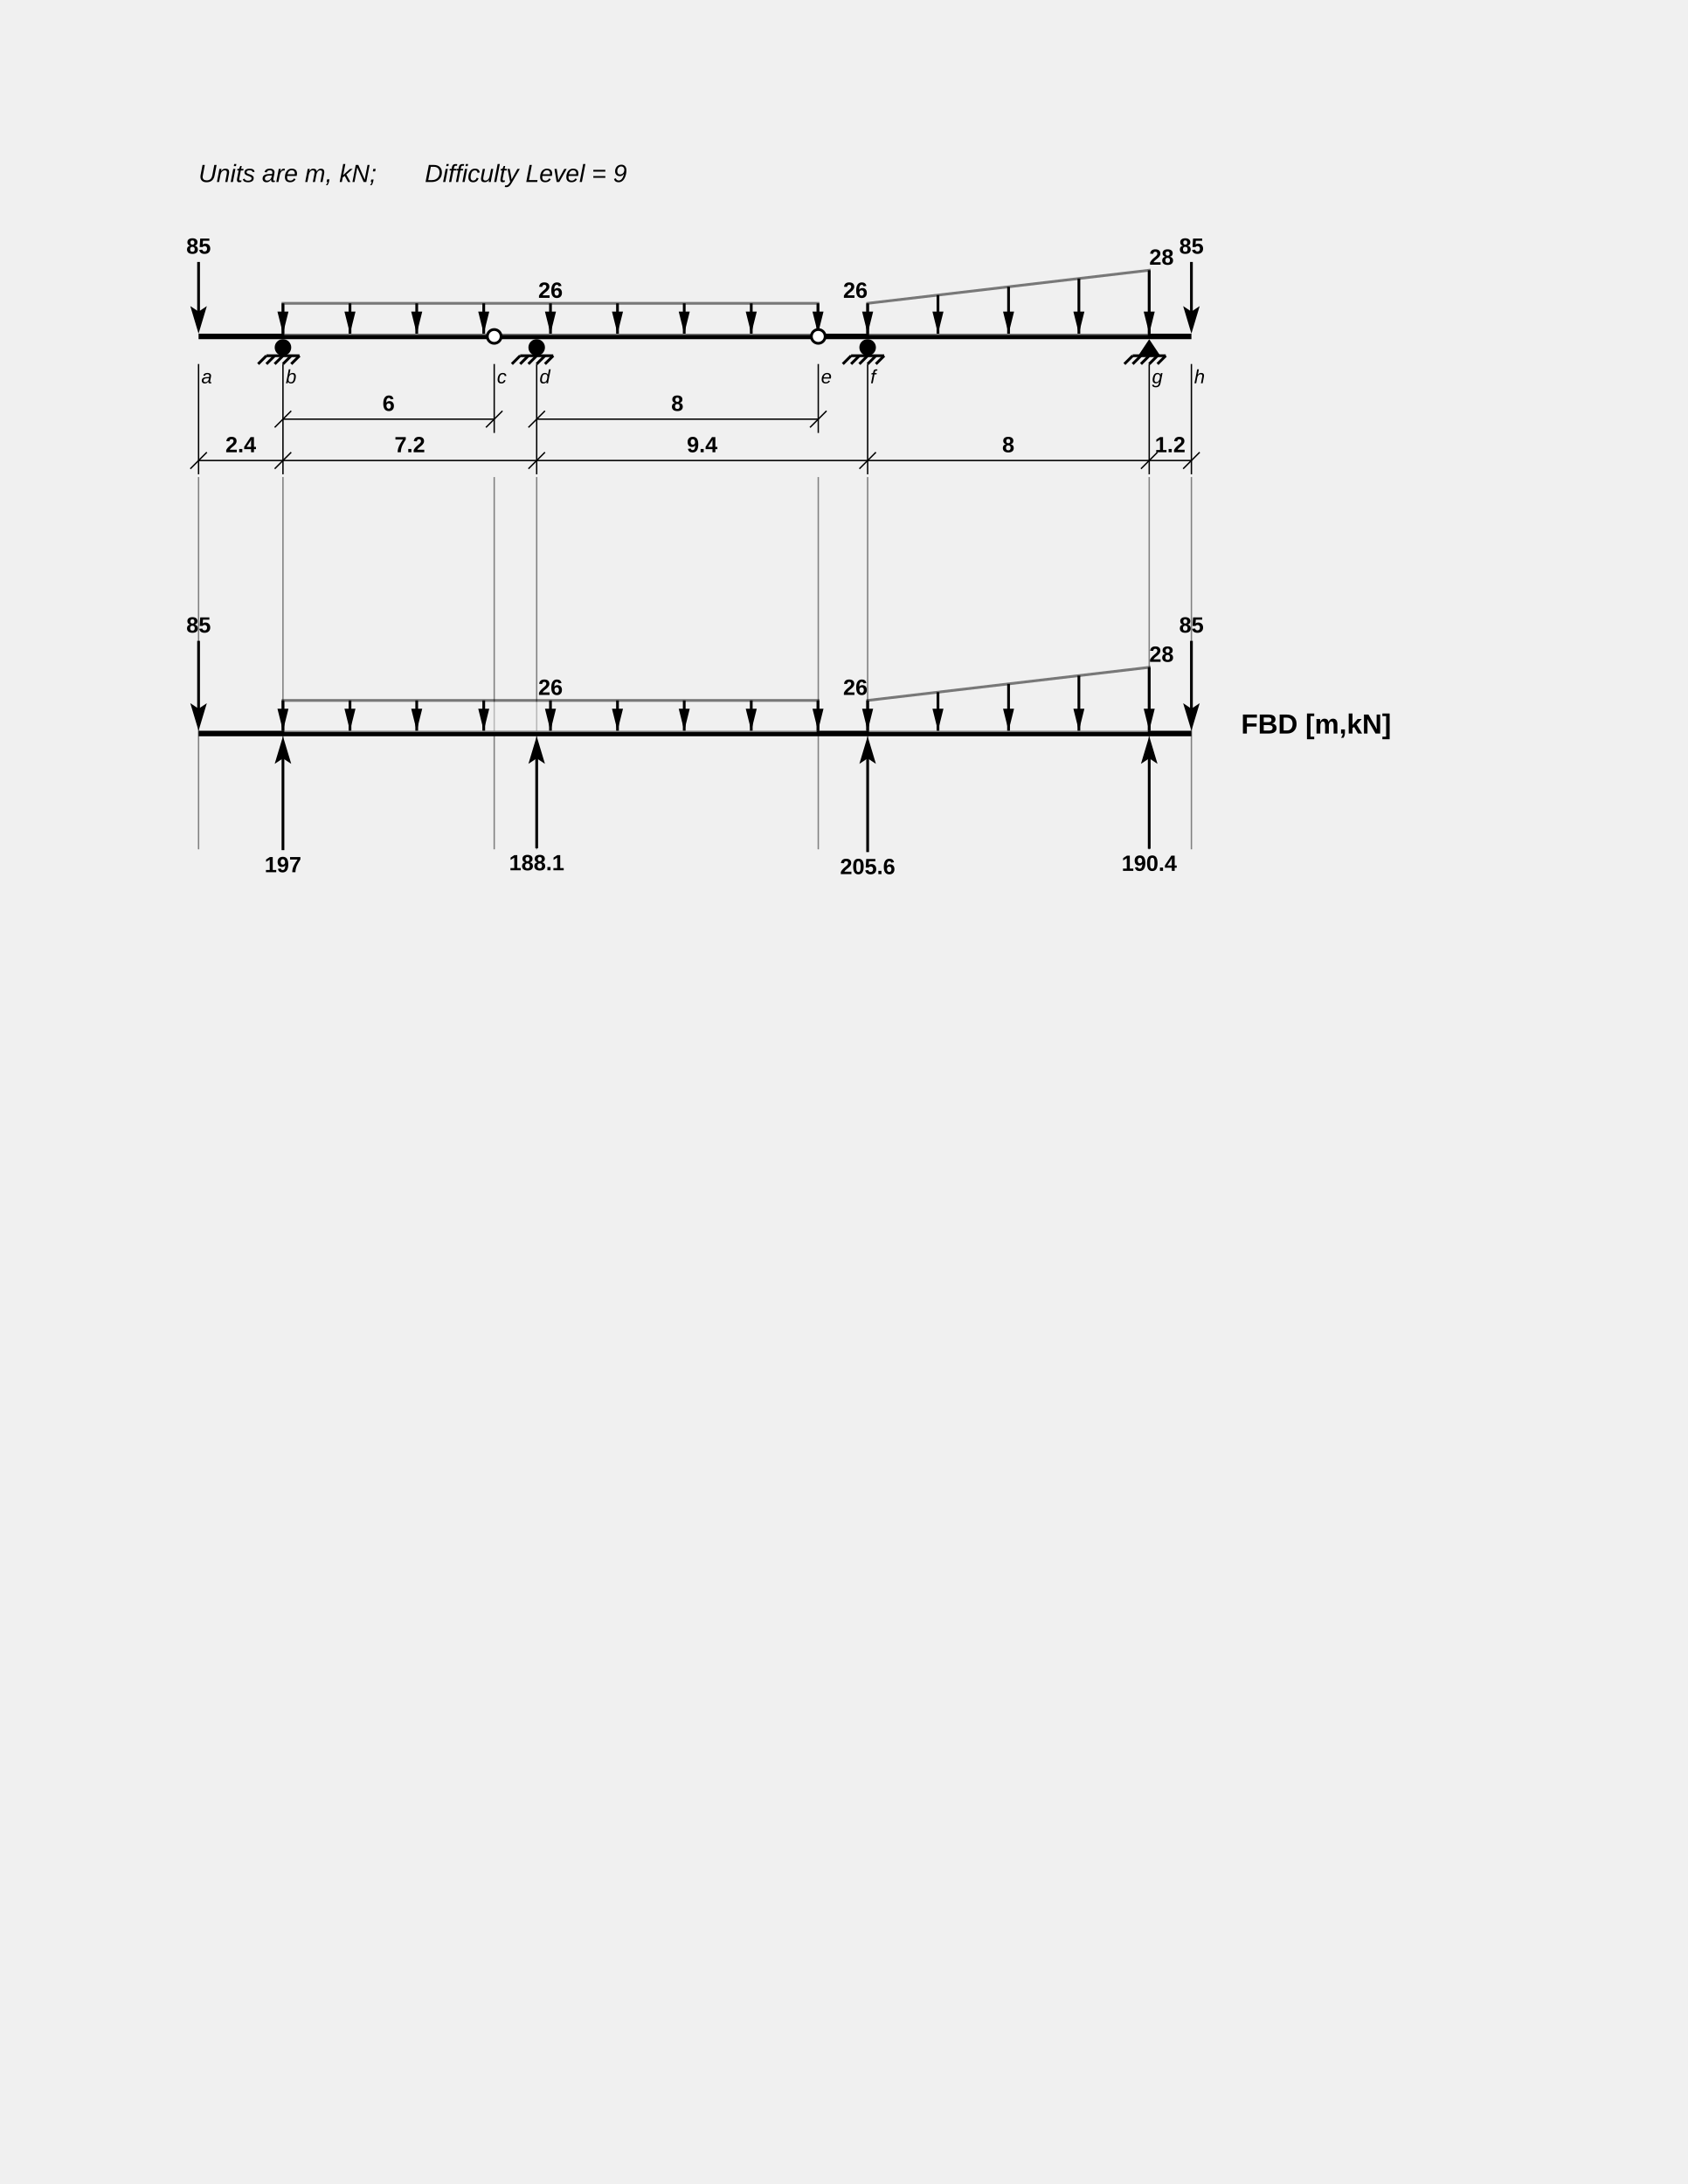
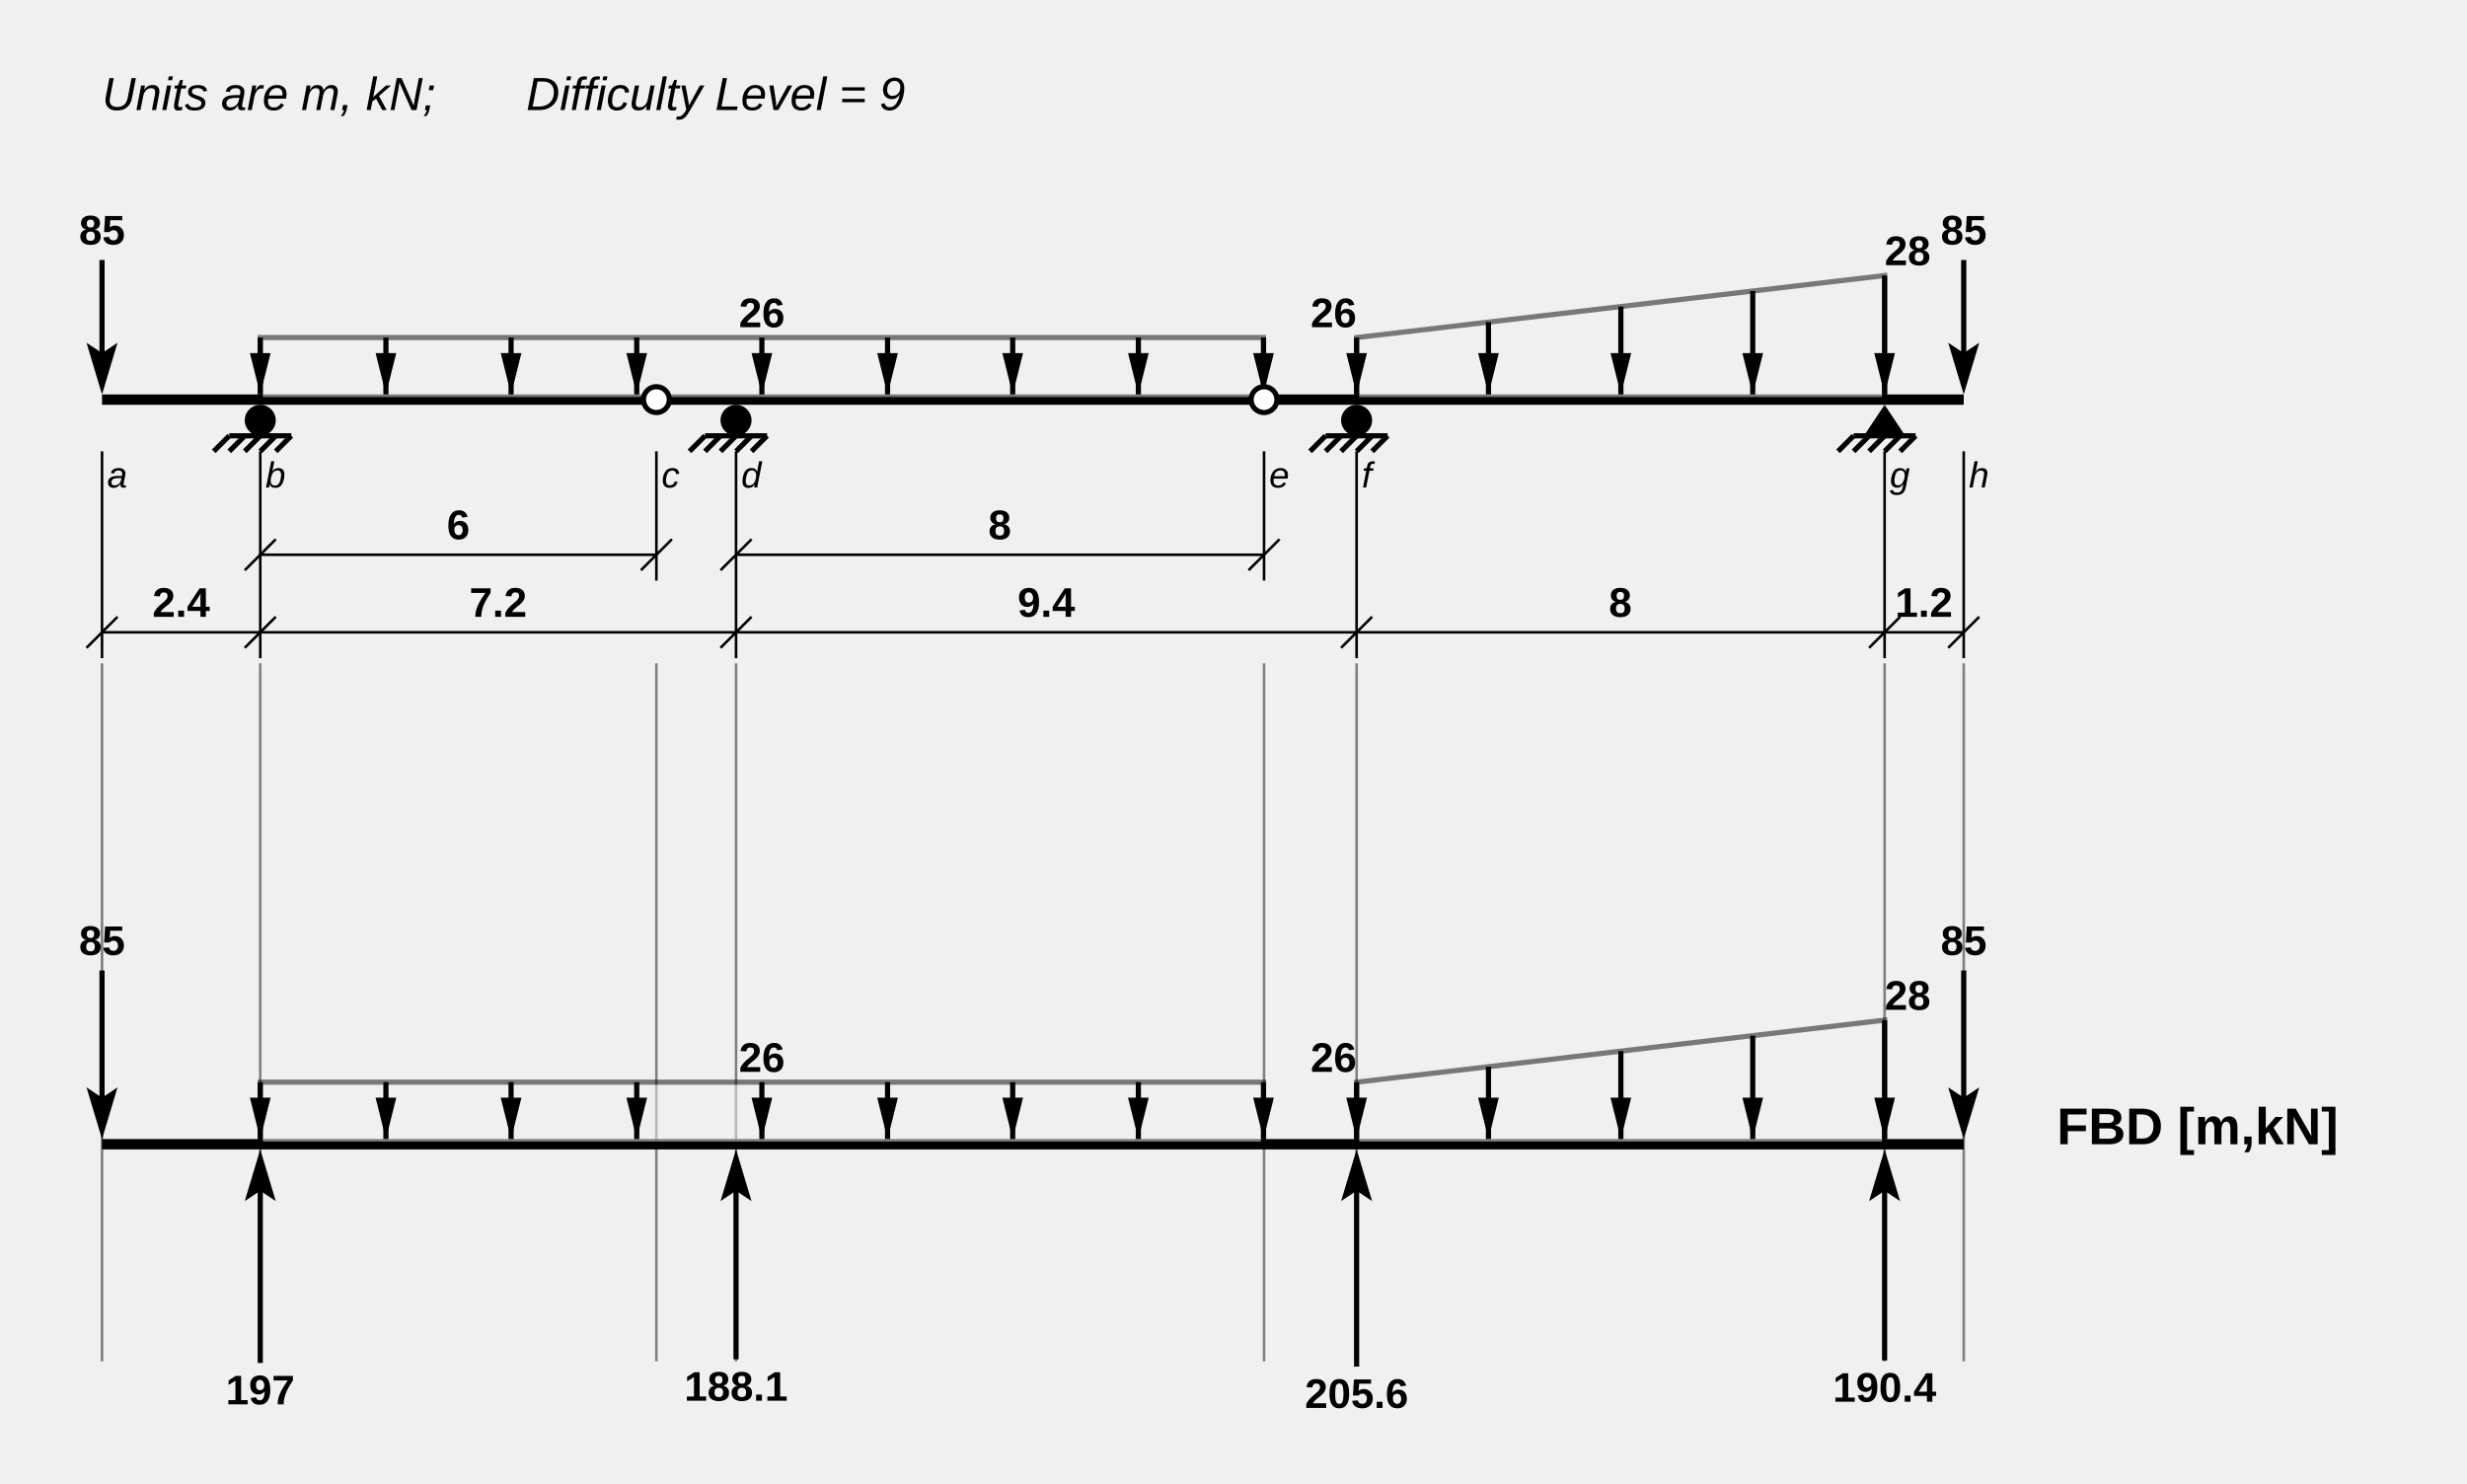
- <svg xmlns="http://www.w3.org/2000/svg" xmlns:xlink="http://www.w3.org/1999/xlink" version="1.1" width="8.5in" height="11.0in" viewBox="0 0 612 792">
-   <defs>
-     <style type="text/css">
+ <svg xmlns="http://www.w3.org/2000/svg" xmlns:xlink="http://www.w3.org/1999/xlink" id="svg329" viewBox="0 0 476.993 286.803" height="3.983in" width="6.625in" version="1.1">
+   <defs id="defs61">
+     <style id="style2" type="text/css">
    .elem {
	stroke-width: 2.0;
	stroke: black;
	}
    path.dim {
       stroke-width: 0.5;
       stroke: black;
       }
    path.guides {
       stroke-width: 0.5;
       stroke: grey;
       }
    text.dwglabel {
       font-family: Verdana, Arial;
       font-size: 10px;
       font-weight: bold;
       fill: black;
       text-align: center;
       text-anchor: start;
       }
    text.dim {
       font-family: Verdana, Arial;
       font-size: 8px;
       font-weight: bold;
       fill: black;
       text-align: center;
       text-anchor: middle;
       }
    text.guides {
       font-family: Verdana, Arial;
       font-size: 8px;
       font-weight: normal;
       font-style: italic;
       fill: black;
       text-align: center;
       text-anchor: middle;
       }
    text.vmlabel {
       font-family: Verdana, Arial;
       font-size: 8px;
       font-style: italic;
       fill: black;
       }
    text.notes {
       font-family: Verdana, Arial;
       font-size: 9px;
       font-weight: normal;
       font-style: italic;
       fill: black;
       text-align: center;
       text-anchor: left;
       }
    text.ptlabel {
       font-family: Verdana, Arial;
       font-size: 7px;
       font-style: italic;
       fill: black;
       text-align: center;
       text-anchor: start;
       }
     path.cload {
       fill: none;
       stroke-width: 1;
       stroke: black; 
       marker-end: url(#CLArrowEnd);
     }
      path.mload {
       fill: none;
       stroke-width: 1;
       stroke: black; 
       marker-end: url(#MLArrowEnd);
     }
      path.mloadInkscape {
       fill: none;
       stroke-width: 1;
       stroke: black; 
       marker-end: url(#MLArrowStart);
     }
     polygon.dload {
       fill: rgb(240,240,240);
       opacity: 0.5; /* if &lt; 1, REALLY slows down printing of the pdfs */
       stroke-width: 1;
       stroke: black; 
     }
     path.dload {
       fill: none;
       stroke-width: 1;
       stroke: black; 
       marker-end: url(#DLArrowEnd);
     }
     path.dloadna {
       fill: none;
       stroke-width: 1;
       stroke: black; 
     }
     path.vdiag {
       fill: url(#crosshatch45);
       stroke-width: 1;
       stroke: black; 
     }
     path.mdiag {
       fill: url(#crosshatch45);
       stroke-width: 1;
       stroke: black; 
     }

    </style>
-     <g id="PinnedSupport" transform="translate(0,1.0)">
-       <path d="M 0 0 l 4 6 l -8 0 z" stroke="black" stroke-width="0" fill="black" opacity="1.0" />
-       <path d="M -6 6 l 12 0" stroke="black" stroke-width="1" fill="none" />
-       <path d="M 6 6 l -3 3 m 0 -3 l -3 3 m 0 -3 l -3 3 m 0 -3 l -3 3 m 0 -3 l -3 3" stroke="black" stroke-width="1" fill="none" />
-     </g>
-     <g id="RollerSupport" transform="translate(0,1.0)">
-       <circle cx="0" cy="3" r="3" stroke="black" stroke-width="0" fill="black" opacity="1.0" />
-       <path d="M -6 6 l 12 0" stroke="black" stroke-width="1" fill="none" />
-       <path d="M 6 6 l -3 3 m 0 -3 l -3 3 m 0 -3 l -3 3 m 0 -3 l -3 3 m 0 -3 l -3 3" stroke="black" stroke-width="1" fill="none" />
-     </g>
-     <g id="LFixedSupport" transform="translate(-0.5,0)">
-       <path d="M 0 -6 l 0 12" stroke="black" stroke-width="1" fill="none" />
-       <path d="M 0 -6 l -3 3 m 3 0 l -3 3 m 3 0 l -3 3 m 3 0 l -3 3 m 3 0 l -3 3" stroke="black" stroke-width="1" fill="none" />
+     <g transform="translate(0,1)" id="PinnedSupport">
+       <path style="opacity:1;fill:#000000;stroke:#000000;stroke-width:0" id="path4" d="M 0,0 4,6 H -4 Z" />
+       <path style="fill:none;stroke:#000000;stroke-width:1" id="path6" d="M -6,6 H 6" />
+       <path style="fill:none;stroke:#000000;stroke-width:1" id="path8" d="M 6,6 3,9 M 3,6 0,9 M 0,6 -3,9 m 0,-3 -3,3 m 0,-3 -3,3" />
+     </g>
+     <g transform="translate(0,1)" id="RollerSupport">
+       <circle style="opacity:1;fill:#000000;stroke:#000000;stroke-width:0" id="circle11" r="3" cy="3" cx="0" />
+       <path style="fill:none;stroke:#000000;stroke-width:1" id="path13" d="M -6,6 H 6" />
+       <path style="fill:none;stroke:#000000;stroke-width:1" id="path15" d="M 6,6 3,9 M 3,6 0,9 M 0,6 -3,9 m 0,-3 -3,3 m 0,-3 -3,3" />
+     </g>
+     <g transform="translate(-0.5)" id="LFixedSupport">
+       <path style="fill:none;stroke:#000000;stroke-width:1" id="path18" d="M 0,-6 V 6" />
+       <path style="fill:none;stroke:#000000;stroke-width:1" id="path20" d="m 0,-6 -3,3 m 3,0 -3,3 m 3,0 -3,3 m 3,0 -3,3 m 3,0 -3,3" />
    </g>
    <g id="RFixedSupport">
-       <use xlink:href="#LFixedSupport" transform="scale(-1,1)" />
+       <use height="100%" width="100%" y="0" x="0" id="use23" transform="scale(-1,1)" xlink:href="#LFixedSupport" />
    </g>
    <g id="Hinge">
-       <circle cx="0" cy="0" r="2.5" stroke="black" stroke-width="1" fill="white" />
+       <circle style="fill:#ffffff;stroke:#000000;stroke-width:1" id="circle26" r="2.5" cy="0" cx="0" />
    </g>
    <g id="ShearRelease">
-       <rect x="-3" y="-6" width="6" height="12" stroke="none" fill="white" />
-       <circle cx="0" cy="-6" r="2" stroke="black" strokewidth="0.5" fill="white" />
-       <circle cx="0" cy="0" r="2" stroke="black" strokewidth="0.5" fill="white" />
-       <circle cx="0" cy="6" r="2" stroke="black" strokewidth="0.5" fill="white" />
-       <path d="M -3 -9 l 0 18 M 3 -9 l 0 18" stroke="black" stroke-width="1" />
-     </g>
-     <marker id="DLArrowStart" markerUnits="userSpaceOnUse" markerWidth="8" markerHeight="4" orient="auto" viewBox="0 0 8 4" refX="0" refY="2">
-       <path d="M 0 2 l 8 -2 l 0 4 z" />
-     </marker>
-     <marker id="DLArrowEnd" markerUnits="userSpaceOnUse" markerWidth="8" markerHeight="4" orient="auto" viewBox="0 0 8 4" refX="8" refY="2">
-       <path d="M 0 0 l 8 2 l -8 2 z" />
-     </marker>
-     <marker id="CLArrowStart" markerUnits="userSpaceOnUse" markerWidth="10.0" markerHeight="6" orient="auto" viewBox="0 0 10 6" refX="3.0" refY="3">
-       <path d="M 0 3 l 10 -3 l -2 3 l 2 3 z" />
-     </marker>
-     <marker id="CLArrowEnd" markerUnits="userSpaceOnUse" markerWidth="10.0" markerHeight="6" orient="auto" viewBox="0 0 10 6" refX="7.0" refY="3">
-       <path d="M 0 0 l 10 3 l -10 3 l 2 -3 z" />
-     </marker>
-     <marker id="MLArrowStart" markerUnits="userSpaceOnUse" markerWidth="10.0" markerHeight="6" orient="auto" viewBox="0 0 10 6" refX="8" refY="3">
-       <path d="M 10 0 l -10 3 l 10 3 l -2 -3 z" />
-     </marker>
-     <marker id="MLArrowEnd" markerUnits="userSpaceOnUse" markerWidth="10.0" markerHeight="6" orient="auto" viewBox="0 0 10 6" refX="2" refY="3">
-       <path d="M 0 0 l 10 3 l -10 3 l 2 -3 z" />
-     </marker>
-     <pattern id="crosshatch45" patternUnits="userSpaceOnUse" x="0" y="0" width="10" height="10" viewBox="0 0 10 10">
-       <path d="M 0 0 L 10 10" fill="none" stroke="grey" stroke-width="0.2" />
+       <rect style="fill:#ffffff;stroke:none" id="rect29" height="12" width="6" y="-6" x="-3" />
+       <circle style="fill:#ffffff;stroke:#000000" id="circle31" strokewidth="0.5" r="2" cy="-6" cx="0" />
+       <circle style="fill:#ffffff;stroke:#000000" id="circle33" strokewidth="0.5" r="2" cy="0" cx="0" />
+       <circle style="fill:#ffffff;stroke:#000000" id="circle35" strokewidth="0.5" r="2" cy="6" cx="0" />
+       <path style="stroke:#000000;stroke-width:1" id="path37" d="M -3,-9 V 9 M 3,-9 V 9" />
+     </g>
+     <marker refY="2" refX="0" viewBox="0 0 8 4" orient="auto" markerHeight="4" markerWidth="8" markerUnits="userSpaceOnUse" id="DLArrowStart">
+       <path id="path40" d="M 0,2 8,0 v 4 z" />
+     </marker>
+     <marker refY="2" refX="8" viewBox="0 0 8 4" orient="auto" markerHeight="4" markerWidth="8" markerUnits="userSpaceOnUse" id="DLArrowEnd">
+       <path id="path43" d="M 0,0 8,2 0,4 Z" />
+     </marker>
+     <marker refY="3" refX="3" viewBox="0 0 10 6" orient="auto" markerHeight="6" markerWidth="10" markerUnits="userSpaceOnUse" id="CLArrowStart">
+       <path id="path46" d="M 0,3 10,0 8,3 10,6 Z" />
+     </marker>
+     <marker refY="3" refX="7" viewBox="0 0 10 6" orient="auto" markerHeight="6" markerWidth="10" markerUnits="userSpaceOnUse" id="CLArrowEnd">
+       <path id="path49" d="M 0,0 10,3 0,6 2,3 Z" />
+     </marker>
+     <marker refY="3" refX="8" viewBox="0 0 10 6" orient="auto" markerHeight="6" markerWidth="10" markerUnits="userSpaceOnUse" id="MLArrowStart">
+       <path id="path52" d="M 10,0 0,3 10,6 8,3 Z" />
+     </marker>
+     <marker refY="3" refX="2" viewBox="0 0 10 6" orient="auto" markerHeight="6" markerWidth="10" markerUnits="userSpaceOnUse" id="MLArrowEnd">
+       <path id="path55" d="M 0,0 10,3 0,6 2,3 Z" />
+     </marker>
+     <pattern viewBox="0 0 10 10" height="10" width="10" y="0" x="0" patternUnits="userSpaceOnUse" id="crosshatch45">
+       <path id="path58" stroke-width="0.2" stroke="grey" fill="none" d="M 0 0 L 10 10" />
    </pattern>
  </defs>
-   <g transform="translate(72.0,122.0)">
-     <path class="elem" d="M 0 0 l 360.0 0" />
-     <g transform="translate(30.6,0.0)">
-       <polygon points="0,0 0,-12.0 194.0,-12.0 194.0,0" class="dload" />
-       <path class="dload" d="M 0.0 -12.0 L 0.0 -1.0" />
-       <path class="dload" d="M 24.3 -12.0 L 24.3 -1.0" />
-       <path class="dload" d="M 48.5 -12.0 L 48.5 -1.0" />
-       <path class="dload" d="M 72.8 -12.0 L 72.8 -1.0" />
-       <path class="dload" d="M 97.0 -12.0 L 97.0 -1.0" />
-       <path class="dload" d="M 121.3 -12.0 L 121.3 -1.0" />
-       <path class="dload" d="M 145.5 -12.0 L 145.5 -1.0" />
-       <path class="dload" d="M 169.8 -12.0 L 169.8 -1.0" />
-       <path class="dload" d="M 194.0 -12.0 L 194.0 -1.0" />
-       <text style="text-anchor: middle;" dx="0.0" dy="-2.0" y="-12.0" x="97.0" class="dim">26</text>
-     </g>
-     <g transform="translate(242.6,0.0)">
-       <polygon points="0,0 0,-12.0 102.1,-24.0 102.1,0" class="dload" />
-       <path class="dload" d="M 0.0 -12.0 L 0.0 -1.0" />
-       <path class="dload" d="M 25.5 -15.0 L 25.5 -1.0" />
-       <path class="dload" d="M 51.1 -18.0 L 51.1 -1.0" />
-       <path class="dload" d="M 76.6 -21.0 L 76.6 -1.0" />
-       <path class="dload" d="M 102.1 -24.0 L 102.1 -1.0" />
-       <text style="text-anchor: end;" dx="0.0" dy="-2.0" y="-12.0" x="0.0" class="dim">26</text>
-       <text style="text-anchor: start;" dx="0.0" dy="-2.0" y="-24.0" x="102.1" class="dim">28</text>
-     </g>
-     <g transform="translate(0.0,-1.0)">
-       <path class="cload" d="M 0 -26.0 l 0 23.0" />
-       <text y="-26.0" x="0" class="dim" dy="-3.0">85</text>
-     </g>
-     <g transform="translate(360.0,-1.0)">
-       <path class="cload" d="M 0 -26.0 l 0 23.0" />
-       <text y="-26.0" x="0" class="dim" dy="-3.0">85</text>
-     </g>
-     <use y="0" x="30.6" xlink:href="#RollerSupport" />
-     <use y="0" x="107.2" xlink:href="#Hinge" />
-     <use y="0" x="122.6" xlink:href="#RollerSupport" />
-     <use y="0" x="224.7" xlink:href="#Hinge" />
-     <use y="0" x="242.6" xlink:href="#RollerSupport" />
-     <use y="0" x="344.7" xlink:href="#PinnedSupport" />
-     <path class="dim" d="M 107.2 10.0 l 0 25.0" />
-     <path class="dim" d="M 30.6 30.0 l 76.6 0" />
-     <path class="dim" d="M 30.6 30.0 m -3.0 3.0 l 6.0 -6.0" />
-     <path class="dim" d="M 107.2 30.0 m -3.0 3.0 l 6.0 -6.0" />
-     <text y="30.0" x="68.9" class="dim" dy="-3.0">6</text>
-     <path class="dim" d="M 224.7 10.0 l 0 25.0" />
-     <path class="dim" d="M 122.6 30.0 l 102.1 0" />
-     <path class="dim" d="M 122.6 30.0 m -3.0 3.0 l 6.0 -6.0" />
-     <path class="dim" d="M 224.7 30.0 m -3.0 3.0 l 6.0 -6.0" />
-     <text y="30.0" x="173.6" class="dim" dy="-3.0">8</text>
-     <path class="dim" d="M 0.0 10.0 l 0 40.0" />
-     <path class="dim" d="M 30.6 10.0 l 0 40.0" />
-     <path class="dim" d="M 0.0 45.0 l 30.6 0" />
-     <path class="dim" d="M 0.0 45.0 m -3.0 3.0 l 6.0 -6.0" />
-     <path class="dim" d="M 30.6 45.0 m -3.0 3.0 l 6.0 -6.0" />
-     <text y="45.0" x="15.3" class="dim" dy="-3.0">2.4</text>
-     <path class="dim" d="M 122.6 10.0 l 0 40.0" />
-     <path class="dim" d="M 30.6 45.0 l 91.9 0" />
-     <path class="dim" d="M 122.6 45.0 m -3.0 3.0 l 6.0 -6.0" />
-     <text y="45.0" x="76.6" class="dim" dy="-3.0">7.2</text>
-     <path class="dim" d="M 242.6 10.0 l 0 40.0" />
-     <path class="dim" d="M 122.6 45.0 l 120.0 0" />
-     <path class="dim" d="M 242.6 45.0 m -3.0 3.0 l 6.0 -6.0" />
-     <text y="45.0" x="182.6" class="dim" dy="-3.0">9.4</text>
-     <path class="dim" d="M 344.7 10.0 l 0 40.0" />
-     <path class="dim" d="M 242.6 45.0 l 102.1 0" />
-     <path class="dim" d="M 344.7 45.0 m -3.0 3.0 l 6.0 -6.0" />
-     <text y="45.0" x="293.6" class="dim" dy="-3.0">8</text>
-     <path class="dim" d="M 360.0 10.0 l 0 40.0" />
-     <path class="dim" d="M 344.7 45.0 l 15.3 0" />
-     <path class="dim" d="M 360.0 45.0 m -3.0 3.0 l 6.0 -6.0" />
-     <text y="45.0" x="352.3" class="dim" dy="-3.0">1.2</text>
-     <text y="17.0" x="0.0" class="ptlabel" dx="1.0">a</text>
-     <text y="17.0" x="30.6" class="ptlabel" dx="1.0">b</text>
-     <text y="17.0" x="107.2" class="ptlabel" dx="1.0">c</text>
-     <text y="17.0" x="122.6" class="ptlabel" dx="1.0">d</text>
-     <text y="17.0" x="224.7" class="ptlabel" dx="1.0">e</text>
-     <text y="17.0" x="242.6" class="ptlabel" dx="1.0">f</text>
-     <text y="17.0" x="344.7" class="ptlabel" dx="1.0">g</text>
-     <text y="17.0" x="360.0" class="ptlabel" dx="1.0">h</text>
-     <text y="-56.0" x="0" xml:space="preserve" class="notes">Units are m, kN;       Difficulty Level = 9</text>
-     <g id="fbd-guides" visibility="visible" transform="translate(0.0,0.0)">
-       <path class="guides" d="M 0.0 51.0 L 0.0 186.0 M 30.6 51.0 L 30.6 186.0 M 107.2 51.0 L 107.2 186.0 M 122.6 51.0 L 122.6 186.0 M 224.7 51.0 L 224.7 186.0 M 242.6 51.0 L 242.6 186.0 M 344.7 51.0 L 344.7 186.0 M 360.0 51.0 L 360.0 186.0" />
-     </g>
-     <g id="beam-fb-diagram" visibility="visible" transform="translate(0.0,144.0)">
-       <path class="elem" d="M 0 0 l 360.0 0" />
-       <g transform="translate(30.6,0.0)">
-         <polygon points="0,0 0,-12.0 194.0,-12.0 194.0,0" class="dload" />
-         <path class="dload" d="M 0.0 -12.0 L 0.0 -1.0" />
-         <path class="dload" d="M 24.3 -12.0 L 24.3 -1.0" />
-         <path class="dload" d="M 48.5 -12.0 L 48.5 -1.0" />
-         <path class="dload" d="M 72.8 -12.0 L 72.8 -1.0" />
-         <path class="dload" d="M 97.0 -12.0 L 97.0 -1.0" />
-         <path class="dload" d="M 121.3 -12.0 L 121.3 -1.0" />
-         <path class="dload" d="M 145.5 -12.0 L 145.5 -1.0" />
-         <path class="dload" d="M 169.8 -12.0 L 169.8 -1.0" />
-         <path class="dload" d="M 194.0 -12.0 L 194.0 -1.0" />
-         <text style="text-anchor: middle;" dx="0.0" dy="-2.0" y="-12.0" x="97.0" class="dim">26</text>
-       </g>
-       <g transform="translate(242.6,0.0)">
-         <polygon points="0,0 0,-12.0 102.1,-24.0 102.1,0" class="dload" />
-         <path class="dload" d="M 0.0 -12.0 L 0.0 -1.0" />
-         <path class="dload" d="M 25.5 -15.0 L 25.5 -1.0" />
-         <path class="dload" d="M 51.1 -18.0 L 51.1 -1.0" />
-         <path class="dload" d="M 76.6 -21.0 L 76.6 -1.0" />
-         <path class="dload" d="M 102.1 -24.0 L 102.1 -1.0" />
-         <text style="text-anchor: end;" dx="0.0" dy="-2.0" y="-12.0" x="0.0" class="dim">26</text>
-         <text style="text-anchor: start;" dx="0.0" dy="-2.0" y="-24.0" x="102.1" class="dim">28</text>
-       </g>
-       <g transform="translate(0.0,-1.0)">
-         <path class="cload" d="M 0 -32.6 l 0 29.6" />
-         <text y="-32.6" x="0" class="dim" dy="-3.0">85</text>
-       </g>
-       <g transform="translate(360.0,-1.0)">
-         <path class="cload" d="M 0 -32.6 l 0 29.6" />
-         <text y="-32.6" x="0" class="dim" dy="-3.0">85</text>
-       </g>
-       <g transform="translate(30.6,1.0)">
-         <path class="cload" d="M 0 41.3 l 0 -38.3" />
-         <text y="41.3" x="0" class="dim" dy="8.0">197</text>
-       </g>
-       <g transform="translate(122.6,1.0)">
-         <path class="cload" d="M 0 40.6 l 0 -37.6" />
-         <text y="40.6" x="0" class="dim" dy="8.0">188.1</text>
-       </g>
-       <g transform="translate(242.6,1.0)">
-         <path class="cload" d="M 0 42.0 l 0 -39.0" />
-         <text y="42.0" x="0" class="dim" dy="8.0">205.6</text>
-       </g>
-       <g transform="translate(344.7,1.0)">
-         <path class="cload" d="M 0 40.8 l 0 -37.8" />
-         <text y="40.8" x="0" class="dim" dy="8.0">190.4</text>
-       </g>
-       <text x="360.0" y="0" class="dwglabel" dx="18.0">FBD [m,kN]</text>
+   <g id="g327" transform="translate(19.70078,77.28184)">
+     <path style="stroke:#000000;stroke-width:2" id="path65" d="M 0,0 H 360" class="elem" />
+     <g id="g91" transform="translate(30.6)">
+       <polygon style="opacity:0.5;fill:#f0f0f0;stroke:#000000;stroke-width:1" id="polygon69" class="dload" points="194,-12 194,0 0,0 0,-12 " />
+       <path style="fill:none;stroke:#000000;stroke-width:1;marker-end:url(#DLArrowEnd)" id="path71" d="M 0,-12 V -1" class="dload" />
+       <path style="fill:none;stroke:#000000;stroke-width:1;marker-end:url(#DLArrowEnd)" id="path73" d="M 24.3,-12 V -1" class="dload" />
+       <path style="fill:none;stroke:#000000;stroke-width:1;marker-end:url(#DLArrowEnd)" id="path75" d="M 48.5,-12 V -1" class="dload" />
+       <path style="fill:none;stroke:#000000;stroke-width:1;marker-end:url(#DLArrowEnd)" id="path77" d="M 72.8,-12 V -1" class="dload" />
+       <path style="fill:none;stroke:#000000;stroke-width:1;marker-end:url(#DLArrowEnd)" id="path79" d="M 97,-12 V -1" class="dload" />
+       <path style="fill:none;stroke:#000000;stroke-width:1;marker-end:url(#DLArrowEnd)" id="path81" d="M 121.3,-12 V -1" class="dload" />
+       <path style="fill:none;stroke:#000000;stroke-width:1;marker-end:url(#DLArrowEnd)" id="path83" d="M 145.5,-12 V -1" class="dload" />
+       <path style="fill:none;stroke:#000000;stroke-width:1;marker-end:url(#DLArrowEnd)" id="path85" d="M 169.8,-12 V -1" class="dload" />
+       <path style="fill:none;stroke:#000000;stroke-width:1;marker-end:url(#DLArrowEnd)" id="path87" d="M 194,-12 V -1" class="dload" />
+       <text id="text89" class="dim" x="97" y="-12" dy="-2" dx="0" style="font-weight:bold;font-size:8px;font-family:Verdana, Arial;text-align:center;text-anchor:middle;fill:#000000">26</text>
+     </g>
+     <g id="g111" transform="translate(242.6)">
+       <polygon style="opacity:0.5;fill:#f0f0f0;stroke:#000000;stroke-width:1" id="polygon95" class="dload" points="102.1,-24 102.1,0 0,0 0,-12 " />
+       <path style="fill:none;stroke:#000000;stroke-width:1;marker-end:url(#DLArrowEnd)" id="path97" d="M 0,-12 V -1" class="dload" />
+       <path style="fill:none;stroke:#000000;stroke-width:1;marker-end:url(#DLArrowEnd)" id="path99" d="M 25.5,-15 V -1" class="dload" />
+       <path style="fill:none;stroke:#000000;stroke-width:1;marker-end:url(#DLArrowEnd)" id="path101" d="M 51.1,-18 V -1" class="dload" />
+       <path style="fill:none;stroke:#000000;stroke-width:1;marker-end:url(#DLArrowEnd)" id="path103" d="M 76.6,-21 V -1" class="dload" />
+       <path style="fill:none;stroke:#000000;stroke-width:1;marker-end:url(#DLArrowEnd)" id="path105" d="M 102.1,-24 V -1" class="dload" />
+       <text id="text107" class="dim" x="0" y="-12" dy="-2" dx="0" style="font-weight:bold;font-size:8px;font-family:Verdana, Arial;text-align:center;text-anchor:end;fill:#000000">26</text>
+       <text id="text109" class="dim" x="102.1" y="-24" dy="-2" dx="0" style="font-weight:bold;font-size:8px;font-family:Verdana, Arial;text-align:center;text-anchor:start;fill:#000000">28</text>
+     </g>
+     <g id="g119" transform="translate(0,-1)">
+       <path style="fill:none;stroke:#000000;stroke-width:1;marker-end:url(#CLArrowEnd)" id="path115" d="M 0,-26 V -3" class="cload" />
+       <text style="font-weight:bold;font-size:8px;font-family:Verdana, Arial;text-align:center;text-anchor:middle;fill:#000000" id="text117" dy="-3" class="dim" x="0" y="-26">85</text>
+     </g>
+     <g id="g127" transform="translate(360,-1)">
+       <path style="fill:none;stroke:#000000;stroke-width:1;marker-end:url(#CLArrowEnd)" id="path123" d="M 0,-26 V -3" class="cload" />
+       <text style="font-weight:bold;font-size:8px;font-family:Verdana, Arial;text-align:center;text-anchor:middle;fill:#000000" id="text125" dy="-3" class="dim" x="0" y="-26">85</text>
+     </g>
+     <use height="100%" width="100%" id="use129" xlink:href="#RollerSupport" x="30.6" y="0" />
+     <use height="100%" width="100%" id="use131" xlink:href="#Hinge" x="107.2" y="0" />
+     <use height="100%" width="100%" id="use133" xlink:href="#RollerSupport" x="122.6" y="0" />
+     <use height="100%" width="100%" id="use135" xlink:href="#Hinge" x="224.7" y="0" />
+     <use height="100%" width="100%" id="use137" xlink:href="#RollerSupport" x="242.6" y="0" />
+     <use height="100%" width="100%" id="use139" xlink:href="#PinnedSupport" x="344.7" y="0" />
+     <path style="stroke:#000000;stroke-width:0.5" id="path141" d="M 107.2,10 V 35" class="dim" />
+     <path style="stroke:#000000;stroke-width:0.5" id="path143" d="m 30.6,30 h 76.6" class="dim" />
+     <path style="stroke:#000000;stroke-width:0.5" id="path145" d="m 30.6,30 m -3,3 6,-6" class="dim" />
+     <path style="stroke:#000000;stroke-width:0.5" id="path147" d="m 107.2,30 m -3,3 6,-6" class="dim" />
+     <text style="font-weight:bold;font-size:8px;font-family:Verdana, Arial;text-align:center;text-anchor:middle;fill:#000000" id="text149" dy="-3" class="dim" x="68.9" y="30">6</text>
+     <path style="stroke:#000000;stroke-width:0.5" id="path151" d="M 224.7,10 V 35" class="dim" />
+     <path style="stroke:#000000;stroke-width:0.5" id="path153" d="M 122.6,30 H 224.7" class="dim" />
+     <path style="stroke:#000000;stroke-width:0.5" id="path155" d="m 122.6,30 m -3,3 6,-6" class="dim" />
+     <path style="stroke:#000000;stroke-width:0.5" id="path157" d="m 224.7,30 m -3,3 6,-6" class="dim" />
+     <text style="font-weight:bold;font-size:8px;font-family:Verdana, Arial;text-align:center;text-anchor:middle;fill:#000000" id="text159" dy="-3" class="dim" x="173.6" y="30">8</text>
+     <path style="stroke:#000000;stroke-width:0.5" id="path161" d="M 0,10 V 50" class="dim" />
+     <path style="stroke:#000000;stroke-width:0.5" id="path163" d="M 30.6,10 V 50" class="dim" />
+     <path style="stroke:#000000;stroke-width:0.5" id="path165" d="M 0,45 H 30.6" class="dim" />
+     <path style="stroke:#000000;stroke-width:0.5" id="path167" d="m 0,45 m -3,3 6,-6" class="dim" />
+     <path style="stroke:#000000;stroke-width:0.5" id="path169" d="m 30.6,45 m -3,3 6,-6" class="dim" />
+     <text style="font-weight:bold;font-size:8px;font-family:Verdana, Arial;text-align:center;text-anchor:middle;fill:#000000" id="text171" dy="-3" class="dim" x="15.3" y="45">2.4</text>
+     <path style="stroke:#000000;stroke-width:0.5" id="path173" d="M 122.6,10 V 50" class="dim" />
+     <path style="stroke:#000000;stroke-width:0.5" id="path175" d="m 30.6,45 h 91.9" class="dim" />
+     <path style="stroke:#000000;stroke-width:0.5" id="path177" d="m 122.6,45 m -3,3 6,-6" class="dim" />
+     <text style="font-weight:bold;font-size:8px;font-family:Verdana, Arial;text-align:center;text-anchor:middle;fill:#000000" id="text179" dy="-3" class="dim" x="76.6" y="45">7.2</text>
+     <path style="stroke:#000000;stroke-width:0.5" id="path181" d="M 242.6,10 V 50" class="dim" />
+     <path style="stroke:#000000;stroke-width:0.5" id="path183" d="m 122.6,45 h 120" class="dim" />
+     <path style="stroke:#000000;stroke-width:0.5" id="path185" d="m 242.6,45 m -3,3 6,-6" class="dim" />
+     <text style="font-weight:bold;font-size:8px;font-family:Verdana, Arial;text-align:center;text-anchor:middle;fill:#000000" id="text187" dy="-3" class="dim" x="182.6" y="45">9.4</text>
+     <path style="stroke:#000000;stroke-width:0.5" id="path189" d="M 344.7,10 V 50" class="dim" />
+     <path style="stroke:#000000;stroke-width:0.5" id="path191" d="M 242.6,45 H 344.7" class="dim" />
+     <path style="stroke:#000000;stroke-width:0.5" id="path193" d="m 344.7,45 m -3,3 6,-6" class="dim" />
+     <text style="font-weight:bold;font-size:8px;font-family:Verdana, Arial;text-align:center;text-anchor:middle;fill:#000000" id="text195" dy="-3" class="dim" x="293.6" y="45">8</text>
+     <path style="stroke:#000000;stroke-width:0.5" id="path197" d="M 360,10 V 50" class="dim" />
+     <path style="stroke:#000000;stroke-width:0.5" id="path199" d="M 344.7,45 H 360" class="dim" />
+     <path style="stroke:#000000;stroke-width:0.5" id="path201" d="m 360,45 m -3,3 6,-6" class="dim" />
+     <text style="font-weight:bold;font-size:8px;font-family:Verdana, Arial;text-align:center;text-anchor:middle;fill:#000000" id="text203" dy="-3" class="dim" x="352.3" y="45">1.2</text>
+     <text style="font-style:italic;font-size:7px;font-family:Verdana, Arial;text-align:center;text-anchor:start;fill:#000000" id="text205" dx="1" class="ptlabel" x="0" y="17">a</text>
+     <text style="font-style:italic;font-size:7px;font-family:Verdana, Arial;text-align:center;text-anchor:start;fill:#000000" id="text207" dx="1" class="ptlabel" x="30.6" y="17">b</text>
+     <text style="font-style:italic;font-size:7px;font-family:Verdana, Arial;text-align:center;text-anchor:start;fill:#000000" id="text209" dx="1" class="ptlabel" x="107.2" y="17">c</text>
+     <text style="font-style:italic;font-size:7px;font-family:Verdana, Arial;text-align:center;text-anchor:start;fill:#000000" id="text211" dx="1" class="ptlabel" x="122.6" y="17">d</text>
+     <text style="font-style:italic;font-size:7px;font-family:Verdana, Arial;text-align:center;text-anchor:start;fill:#000000" id="text213" dx="1" class="ptlabel" x="224.7" y="17">e</text>
+     <text style="font-style:italic;font-size:7px;font-family:Verdana, Arial;text-align:center;text-anchor:start;fill:#000000" id="text215" dx="1" class="ptlabel" x="242.6" y="17">f</text>
+     <text style="font-style:italic;font-size:7px;font-family:Verdana, Arial;text-align:center;text-anchor:start;fill:#000000" id="text217" dx="1" class="ptlabel" x="344.7" y="17">g</text>
+     <text style="font-style:italic;font-size:7px;font-family:Verdana, Arial;text-align:center;text-anchor:start;fill:#000000" id="text219" dx="1" class="ptlabel" x="360" y="17">h</text>
+     <text style="font-style:italic;font-weight:normal;font-size:9px;font-family:Verdana, Arial;text-align:center;fill:#000000" id="text221" class="notes" xml:space="preserve" x="0" y="-56">Units are m, kN;       Difficulty Level = 9</text>
+     <g style="visibility:visible" visibility="visible" id="fbd-guides">
+       <path style="stroke:#808080;stroke-width:0.5" id="path223" d="M 0,51 V 186 M 30.6,51 V 186 M 107.2,51 V 186 M 122.6,51 V 186 M 224.7,51 V 186 M 242.6,51 V 186 M 344.7,51 V 186 M 360,51 v 135" class="guides" />
+     </g>
+     <g style="visibility:visible" transform="translate(0,144)" visibility="visible" id="beam-fb-diagram">
+       <path style="stroke:#000000;stroke-width:2" id="path228" d="M 0,0 H 360" class="elem" />
+       <g id="g254" transform="translate(30.6)">
+         <polygon style="opacity:0.5;fill:#f0f0f0;stroke:#000000;stroke-width:1" id="polygon232" class="dload" points="194,-12 194,0 0,0 0,-12 " />
+         <path style="fill:none;stroke:#000000;stroke-width:1;marker-end:url(#DLArrowEnd)" id="path234" d="M 0,-12 V -1" class="dload" />
+         <path style="fill:none;stroke:#000000;stroke-width:1;marker-end:url(#DLArrowEnd)" id="path236" d="M 24.3,-12 V -1" class="dload" />
+         <path style="fill:none;stroke:#000000;stroke-width:1;marker-end:url(#DLArrowEnd)" id="path238" d="M 48.5,-12 V -1" class="dload" />
+         <path style="fill:none;stroke:#000000;stroke-width:1;marker-end:url(#DLArrowEnd)" id="path240" d="M 72.8,-12 V -1" class="dload" />
+         <path style="fill:none;stroke:#000000;stroke-width:1;marker-end:url(#DLArrowEnd)" id="path242" d="M 97,-12 V -1" class="dload" />
+         <path style="fill:none;stroke:#000000;stroke-width:1;marker-end:url(#DLArrowEnd)" id="path244" d="M 121.3,-12 V -1" class="dload" />
+         <path style="fill:none;stroke:#000000;stroke-width:1;marker-end:url(#DLArrowEnd)" id="path246" d="M 145.5,-12 V -1" class="dload" />
+         <path style="fill:none;stroke:#000000;stroke-width:1;marker-end:url(#DLArrowEnd)" id="path248" d="M 169.8,-12 V -1" class="dload" />
+         <path style="fill:none;stroke:#000000;stroke-width:1;marker-end:url(#DLArrowEnd)" id="path250" d="M 194,-12 V -1" class="dload" />
+         <text id="text252" class="dim" x="97" y="-12" dy="-2" dx="0" style="font-weight:bold;font-size:8px;font-family:Verdana, Arial;text-align:center;text-anchor:middle;fill:#000000">26</text>
+       </g>
+       <g id="g274" transform="translate(242.6)">
+         <polygon style="opacity:0.5;fill:#f0f0f0;stroke:#000000;stroke-width:1" id="polygon258" class="dload" points="102.1,-24 102.1,0 0,0 0,-12 " />
+         <path style="fill:none;stroke:#000000;stroke-width:1;marker-end:url(#DLArrowEnd)" id="path260" d="M 0,-12 V -1" class="dload" />
+         <path style="fill:none;stroke:#000000;stroke-width:1;marker-end:url(#DLArrowEnd)" id="path262" d="M 25.5,-15 V -1" class="dload" />
+         <path style="fill:none;stroke:#000000;stroke-width:1;marker-end:url(#DLArrowEnd)" id="path264" d="M 51.1,-18 V -1" class="dload" />
+         <path style="fill:none;stroke:#000000;stroke-width:1;marker-end:url(#DLArrowEnd)" id="path266" d="M 76.6,-21 V -1" class="dload" />
+         <path style="fill:none;stroke:#000000;stroke-width:1;marker-end:url(#DLArrowEnd)" id="path268" d="M 102.1,-24 V -1" class="dload" />
+         <text id="text270" class="dim" x="0" y="-12" dy="-2" dx="0" style="font-weight:bold;font-size:8px;font-family:Verdana, Arial;text-align:center;text-anchor:end;fill:#000000">26</text>
+         <text id="text272" class="dim" x="102.1" y="-24" dy="-2" dx="0" style="font-weight:bold;font-size:8px;font-family:Verdana, Arial;text-align:center;text-anchor:start;fill:#000000">28</text>
+       </g>
+       <g id="g282" transform="translate(0,-1)">
+         <path style="fill:none;stroke:#000000;stroke-width:1;marker-end:url(#CLArrowEnd)" id="path278" d="M 0,-32.6 V -3" class="cload" />
+         <text style="font-weight:bold;font-size:8px;font-family:Verdana, Arial;text-align:center;text-anchor:middle;fill:#000000" id="text280" dy="-3" class="dim" x="0" y="-32.6">85</text>
+       </g>
+       <g id="g290" transform="translate(360,-1)">
+         <path style="fill:none;stroke:#000000;stroke-width:1;marker-end:url(#CLArrowEnd)" id="path286" d="M 0,-32.6 V -3" class="cload" />
+         <text style="font-weight:bold;font-size:8px;font-family:Verdana, Arial;text-align:center;text-anchor:middle;fill:#000000" id="text288" dy="-3" class="dim" x="0" y="-32.6">85</text>
+       </g>
+       <g id="g298" transform="translate(30.6,1)">
+         <path style="fill:none;stroke:#000000;stroke-width:1;marker-end:url(#CLArrowEnd)" id="path294" d="M 0,41.3 V 3" class="cload" />
+         <text style="font-weight:bold;font-size:8px;font-family:Verdana, Arial;text-align:center;text-anchor:middle;fill:#000000" id="text296" dy="8" class="dim" x="0" y="41.3">197</text>
+       </g>
+       <g id="g306" transform="translate(122.6,1)">
+         <path style="fill:none;stroke:#000000;stroke-width:1;marker-end:url(#CLArrowEnd)" id="path302" d="M 0,40.6 V 3" class="cload" />
+         <text style="font-weight:bold;font-size:8px;font-family:Verdana, Arial;text-align:center;text-anchor:middle;fill:#000000" id="text304" dy="8" class="dim" x="0" y="40.6">188.1</text>
+       </g>
+       <g id="g314" transform="translate(242.6,1)">
+         <path style="fill:none;stroke:#000000;stroke-width:1;marker-end:url(#CLArrowEnd)" id="path310" d="M 0,42 V 3" class="cload" />
+         <text style="font-weight:bold;font-size:8px;font-family:Verdana, Arial;text-align:center;text-anchor:middle;fill:#000000" id="text312" dy="8" class="dim" x="0" y="42">205.6</text>
+       </g>
+       <g id="g322" transform="translate(344.7,1)">
+         <path style="fill:none;stroke:#000000;stroke-width:1;marker-end:url(#CLArrowEnd)" id="path318" d="M 0,40.8 V 3" class="cload" />
+         <text style="font-weight:bold;font-size:8px;font-family:Verdana, Arial;text-align:center;text-anchor:middle;fill:#000000" id="text320" dy="8" class="dim" x="0" y="40.8">190.4</text>
+       </g>
+       <text style="font-weight:bold;font-size:10px;font-family:Verdana, Arial;text-align:center;text-anchor:start;fill:#000000" id="text324" dx="18" class="dwglabel" y="0" x="360">FBD [m,kN]</text>
    </g>
  </g>
</svg>
